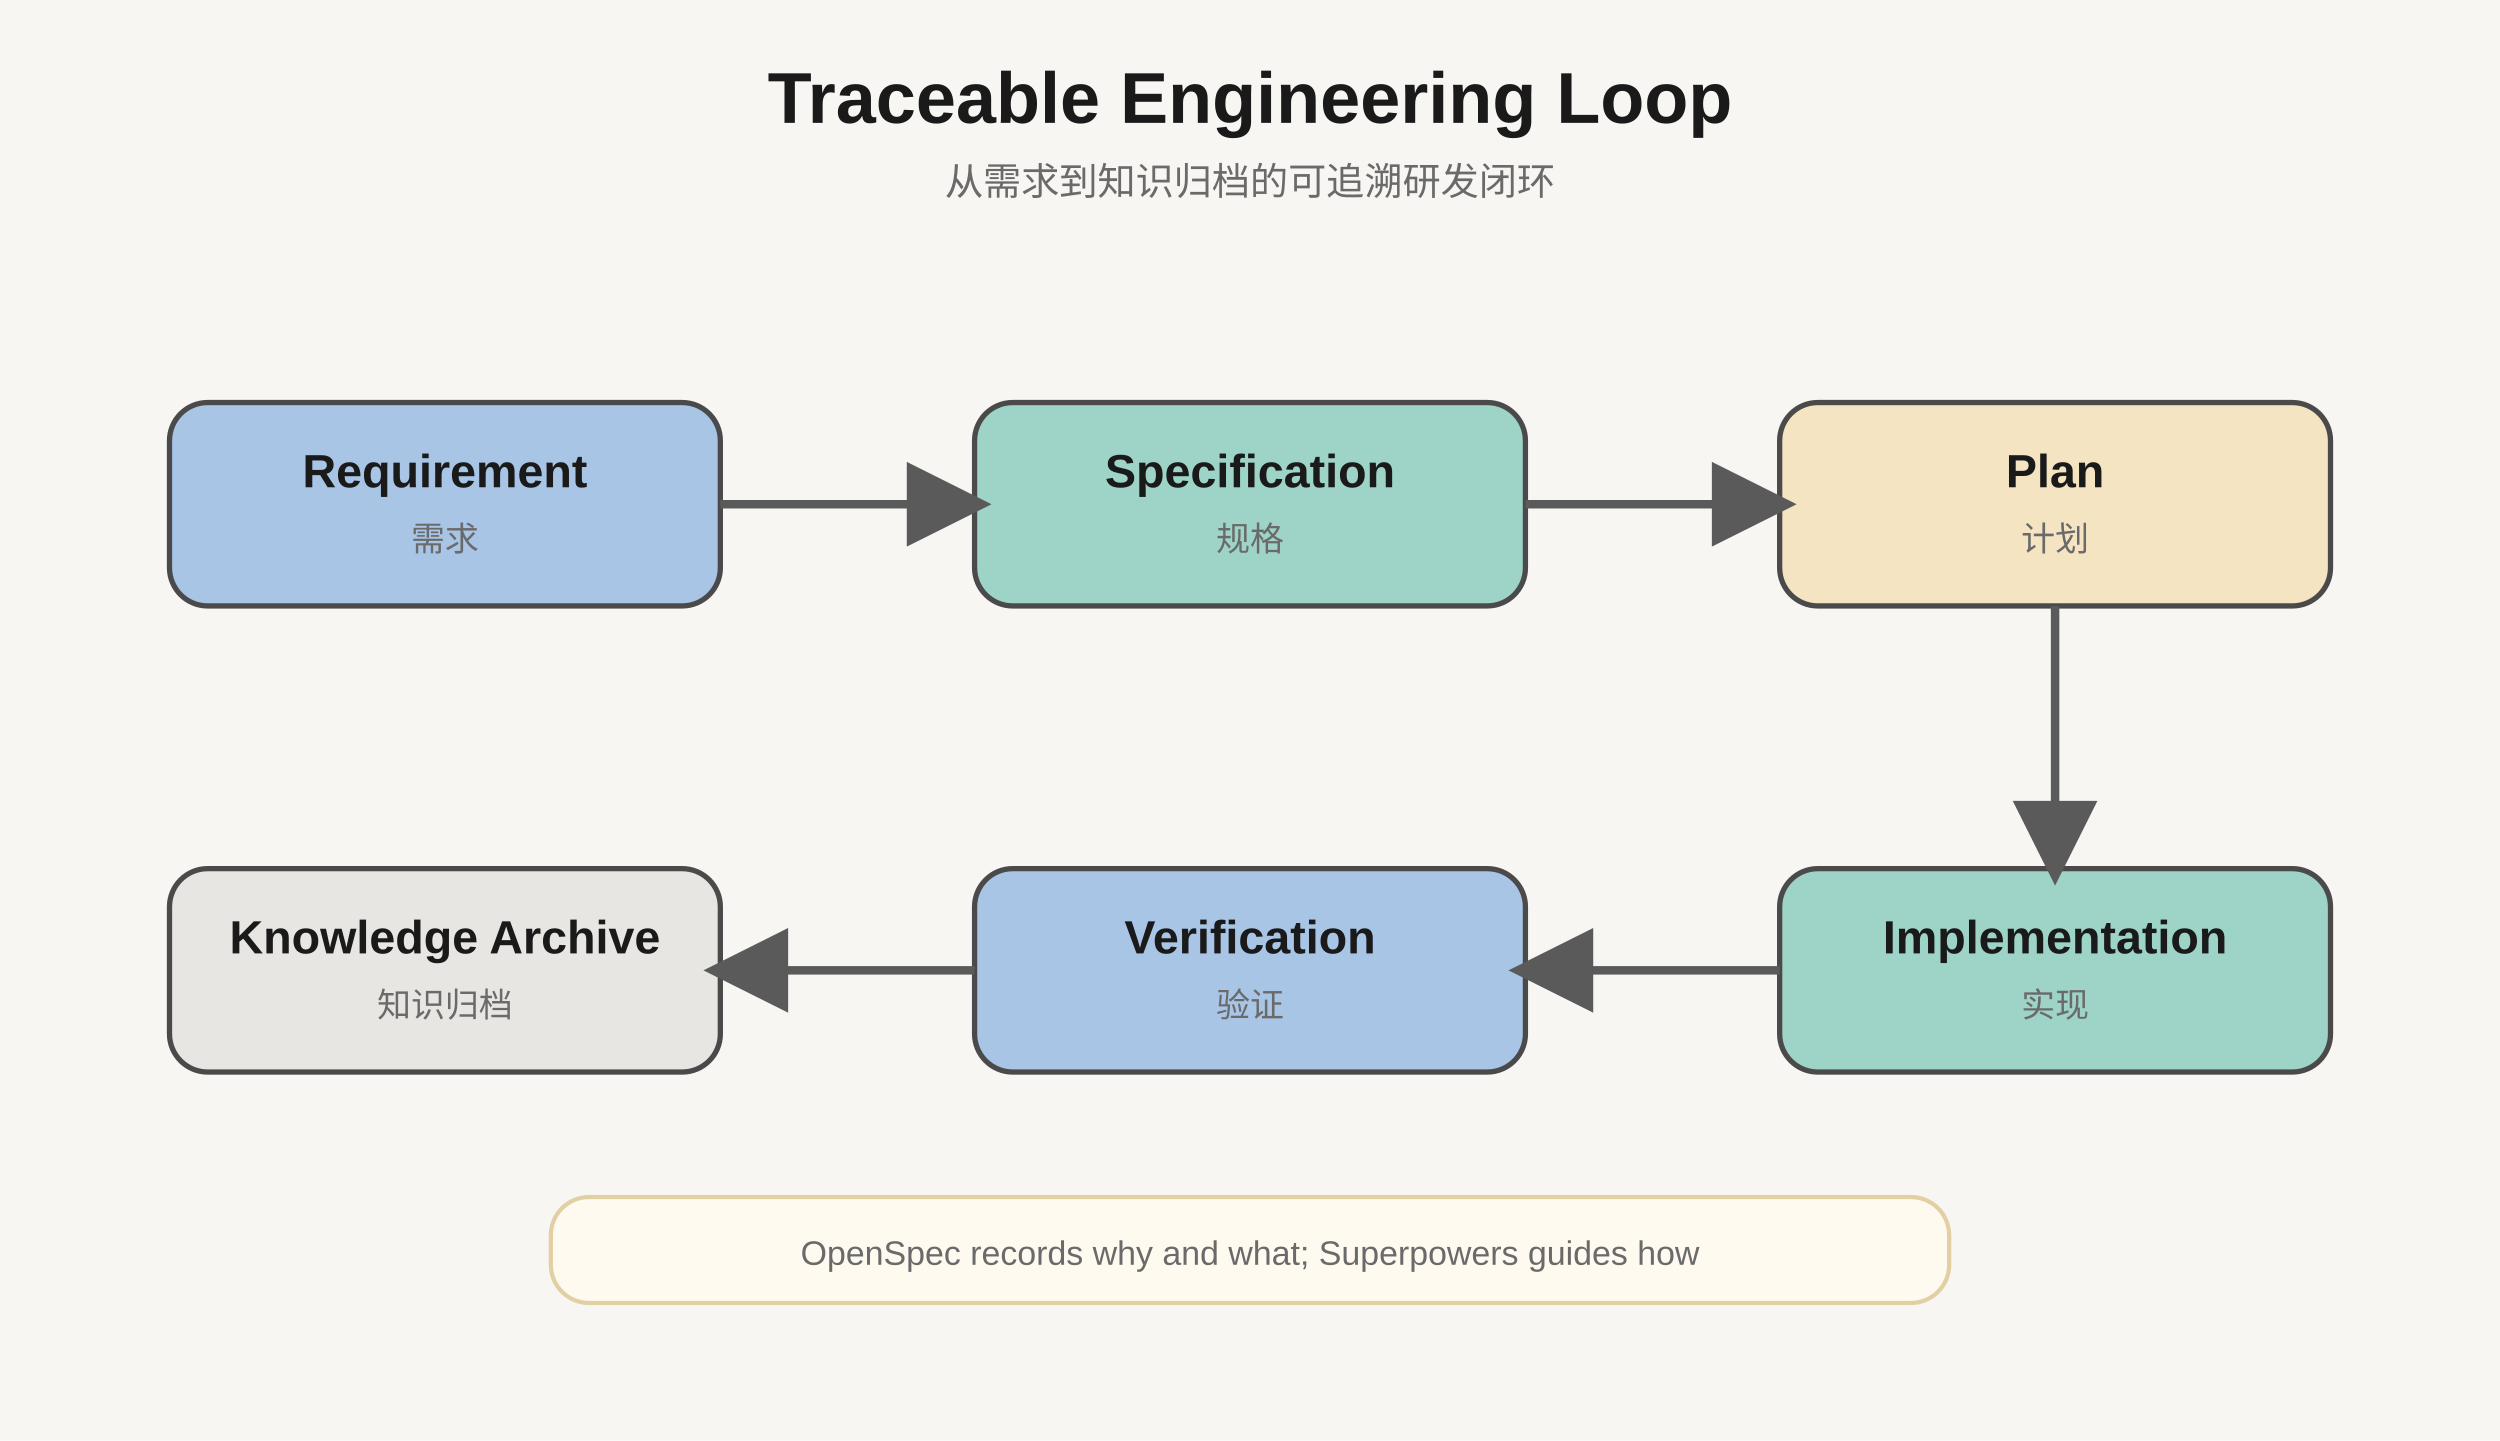
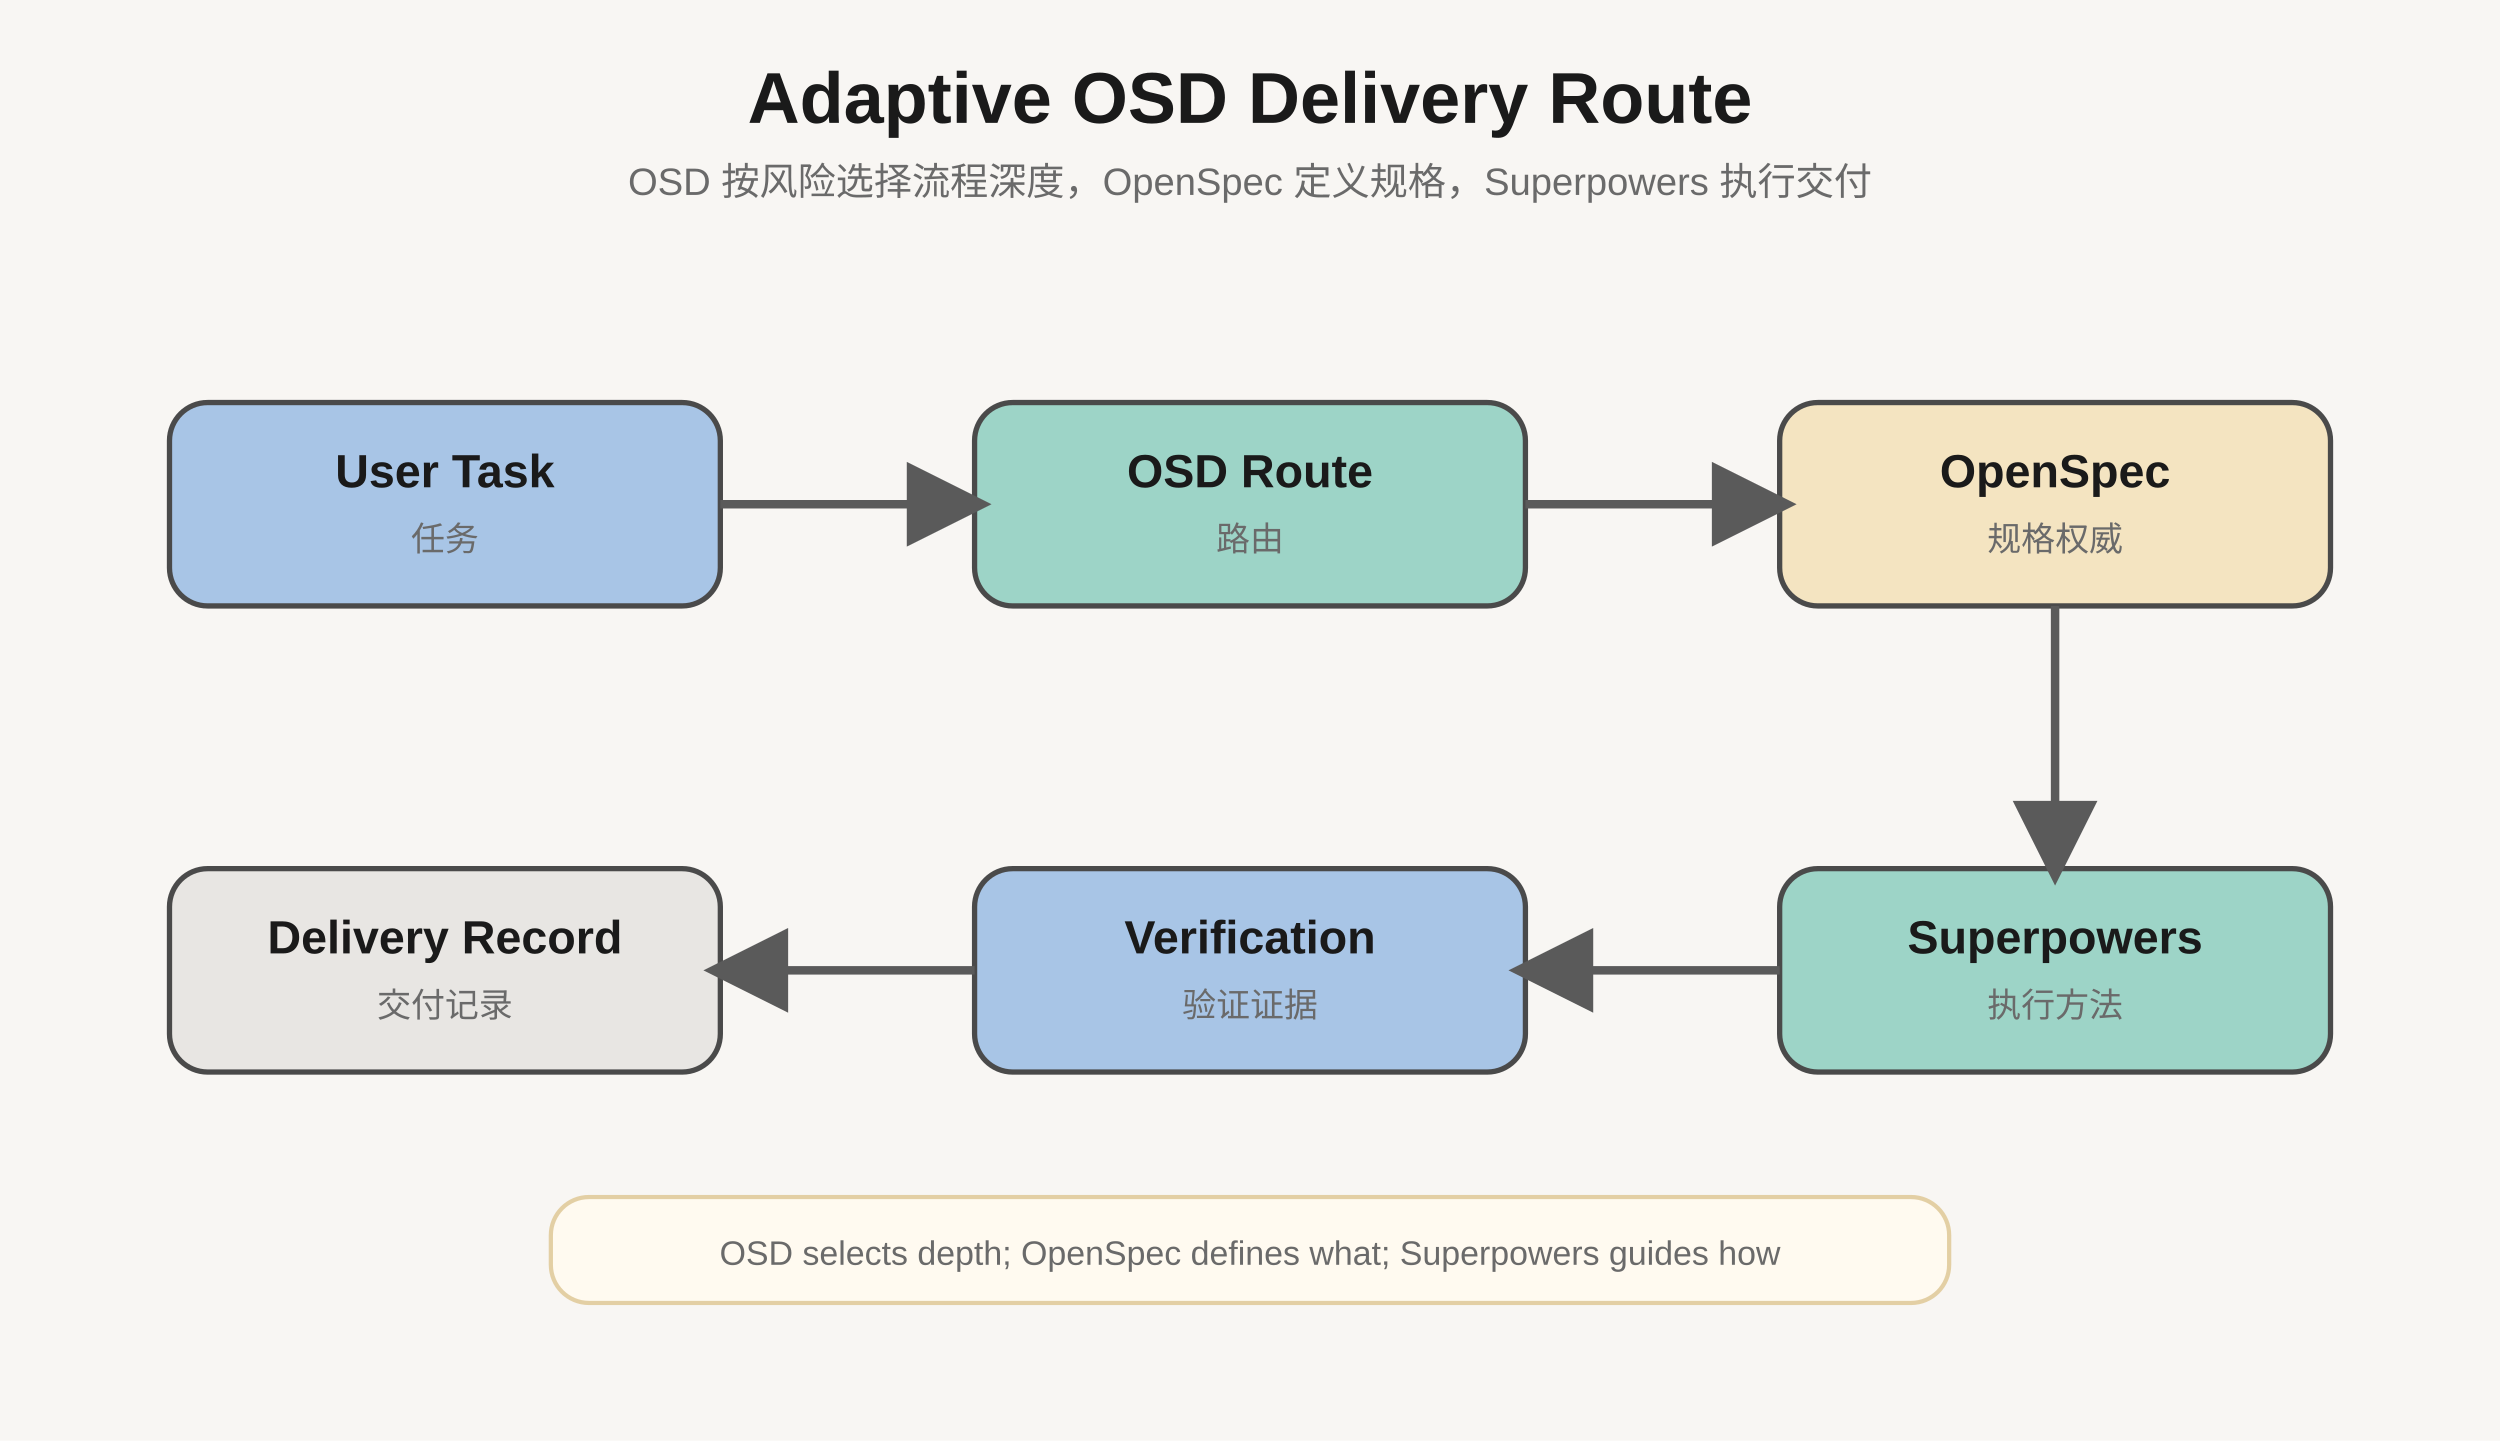
<svg xmlns="http://www.w3.org/2000/svg" width="1180" height="680" viewBox="0 0 1180 680">
  <defs>
    <marker id="arrow" markerWidth="10" markerHeight="10" refX="8" refY="5" orient="auto">
      <path d="M0,0 L10,5 L0,10 Z" fill="#5a5a5a" />
    </marker>
  </defs>
  <rect width="1180" height="680" fill="#f8f6f3" />
  <style>text{font-family:-apple-system,BlinkMacSystemFont,"Segoe UI","Microsoft YaHei",Arial,sans-serif;}</style>
-   <text x="590.0" y="58" text-anchor="middle" font-size="34" font-weight="700" fill="#1a1a1a">Traceable Engineering Loop</text>
-   <text x="590.0" y="92" text-anchor="middle" font-size="18" font-weight="400" fill="#6a6a6a">从需求到知识归档的可追溯研发闭环</text>
+   <text x="590.0" y="58" text-anchor="middle" font-size="34" font-weight="700" fill="#1a1a1a">Adaptive OSD Delivery Route</text>
+   <text x="590.0" y="92" text-anchor="middle" font-size="18" font-weight="400" fill="#6a6a6a">OSD 按风险选择流程深度，OpenSpec 定义规格，Superpowers 执行交付</text>
  <rect x="80" y="190" width="260" height="96" rx="18" fill="#a8c5e6" stroke="#4a4a4a" stroke-width="2.5" />
-   <text x="210.0" y="230" text-anchor="middle" font-size="22" font-weight="700" fill="#1a1a1a">Requirement</text>
-   <text x="210.0" y="260" text-anchor="middle" font-size="16" font-weight="400" fill="#6a6a6a">需求</text>
+   <text x="210.0" y="230" text-anchor="middle" font-size="22" font-weight="700" fill="#1a1a1a">User Task</text>
+   <text x="210.0" y="260" text-anchor="middle" font-size="16" font-weight="400" fill="#6a6a6a">任务</text>
  <rect x="460" y="190" width="260" height="96" rx="18" fill="#9dd4c7" stroke="#4a4a4a" stroke-width="2.5" />
-   <text x="590.0" y="230" text-anchor="middle" font-size="22" font-weight="700" fill="#1a1a1a">Specification</text>
-   <text x="590.0" y="260" text-anchor="middle" font-size="16" font-weight="400" fill="#6a6a6a">规格</text>
+   <text x="590.0" y="230" text-anchor="middle" font-size="22" font-weight="700" fill="#1a1a1a">OSD Route</text>
+   <text x="590.0" y="260" text-anchor="middle" font-size="16" font-weight="400" fill="#6a6a6a">路由</text>
  <rect x="840" y="190" width="260" height="96" rx="18" fill="#f4e4c1" stroke="#4a4a4a" stroke-width="2.5" />
-   <text x="970.0" y="230" text-anchor="middle" font-size="22" font-weight="700" fill="#1a1a1a">Plan</text>
-   <text x="970.0" y="260" text-anchor="middle" font-size="16" font-weight="400" fill="#6a6a6a">计划</text>
+   <text x="970.0" y="230" text-anchor="middle" font-size="22" font-weight="700" fill="#1a1a1a">OpenSpec</text>
+   <text x="970.0" y="260" text-anchor="middle" font-size="16" font-weight="400" fill="#6a6a6a">规格权威</text>
  <rect x="840" y="410" width="260" height="96" rx="18" fill="#9dd4c7" stroke="#4a4a4a" stroke-width="2.5" />
-   <text x="970.0" y="450" text-anchor="middle" font-size="22" font-weight="700" fill="#1a1a1a">Implementation</text>
-   <text x="970.0" y="480" text-anchor="middle" font-size="16" font-weight="400" fill="#6a6a6a">实现</text>
+   <text x="970.0" y="450" text-anchor="middle" font-size="22" font-weight="700" fill="#1a1a1a">Superpowers</text>
+   <text x="970.0" y="480" text-anchor="middle" font-size="16" font-weight="400" fill="#6a6a6a">执行方法</text>
  <rect x="460" y="410" width="260" height="96" rx="18" fill="#a8c5e6" stroke="#4a4a4a" stroke-width="2.5" />
  <text x="590.0" y="450" text-anchor="middle" font-size="22" font-weight="700" fill="#1a1a1a">Verification</text>
-   <text x="590.0" y="480" text-anchor="middle" font-size="16" font-weight="400" fill="#6a6a6a">验证</text>
+   <text x="590.0" y="480" text-anchor="middle" font-size="16" font-weight="400" fill="#6a6a6a">验证证据</text>
  <rect x="80" y="410" width="260" height="96" rx="18" fill="#e8e6e3" stroke="#4a4a4a" stroke-width="2.5" />
-   <text x="210.0" y="450" text-anchor="middle" font-size="22" font-weight="700" fill="#1a1a1a">Knowledge Archive</text>
-   <text x="210.0" y="480" text-anchor="middle" font-size="16" font-weight="400" fill="#6a6a6a">知识归档</text>
+   <text x="210.0" y="450" text-anchor="middle" font-size="22" font-weight="700" fill="#1a1a1a">Delivery Record</text>
+   <text x="210.0" y="480" text-anchor="middle" font-size="16" font-weight="400" fill="#6a6a6a">交付记录</text>
  <line x1="340" y1="238" x2="460" y2="238" stroke="#5a5a5a" stroke-width="4" marker-end="url(#arrow)" />
  <line x1="720" y1="238" x2="840" y2="238" stroke="#5a5a5a" stroke-width="4" marker-end="url(#arrow)" />
  <line x1="970" y1="286" x2="970" y2="410" stroke="#5a5a5a" stroke-width="4" marker-end="url(#arrow)" />
  <line x1="840" y1="458" x2="720" y2="458" stroke="#5a5a5a" stroke-width="4" marker-end="url(#arrow)" />
  <line x1="460" y1="458" x2="340" y2="458" stroke="#5a5a5a" stroke-width="4" marker-end="url(#arrow)" />
  <rect x="260" y="565" width="660" height="50" rx="18" fill="#fffaf0" stroke="#e3cfa4" stroke-width="2" />
-   <text x="590" y="597" text-anchor="middle" font-size="16" font-weight="400" fill="#6a6a6a">OpenSpec records why and what; Superpowers guides how</text>
+   <text x="590" y="597" text-anchor="middle" font-size="16" font-weight="400" fill="#6a6a6a">OSD selects depth; OpenSpec defines what; Superpowers guides how</text>
</svg>
